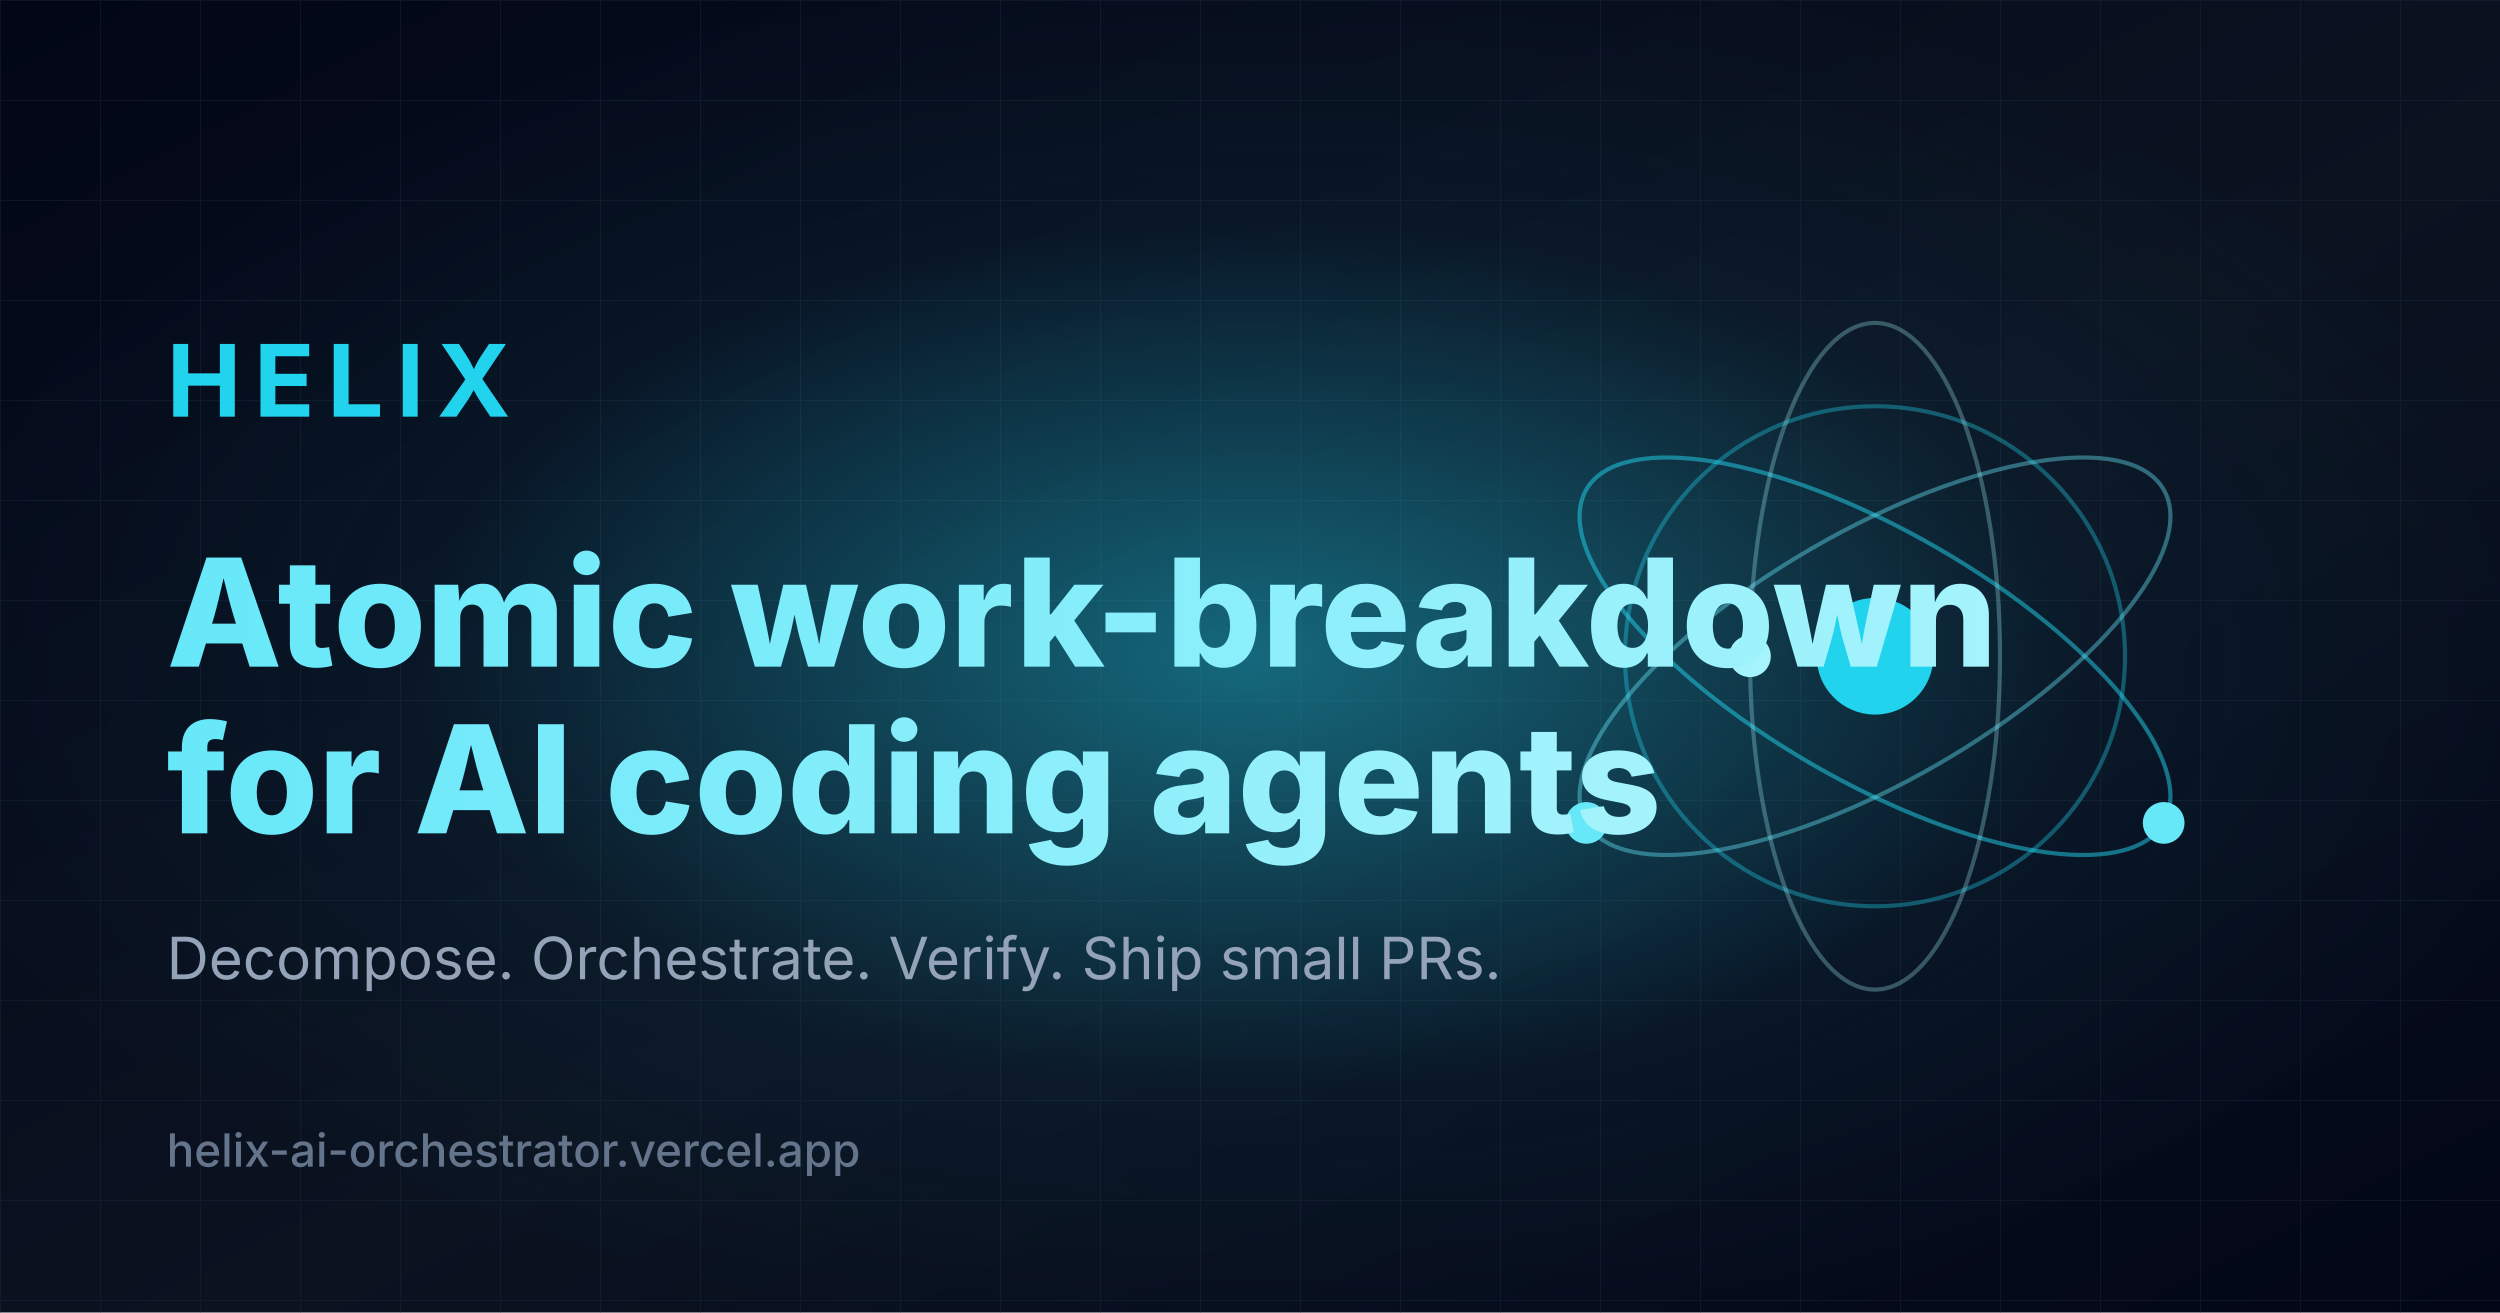
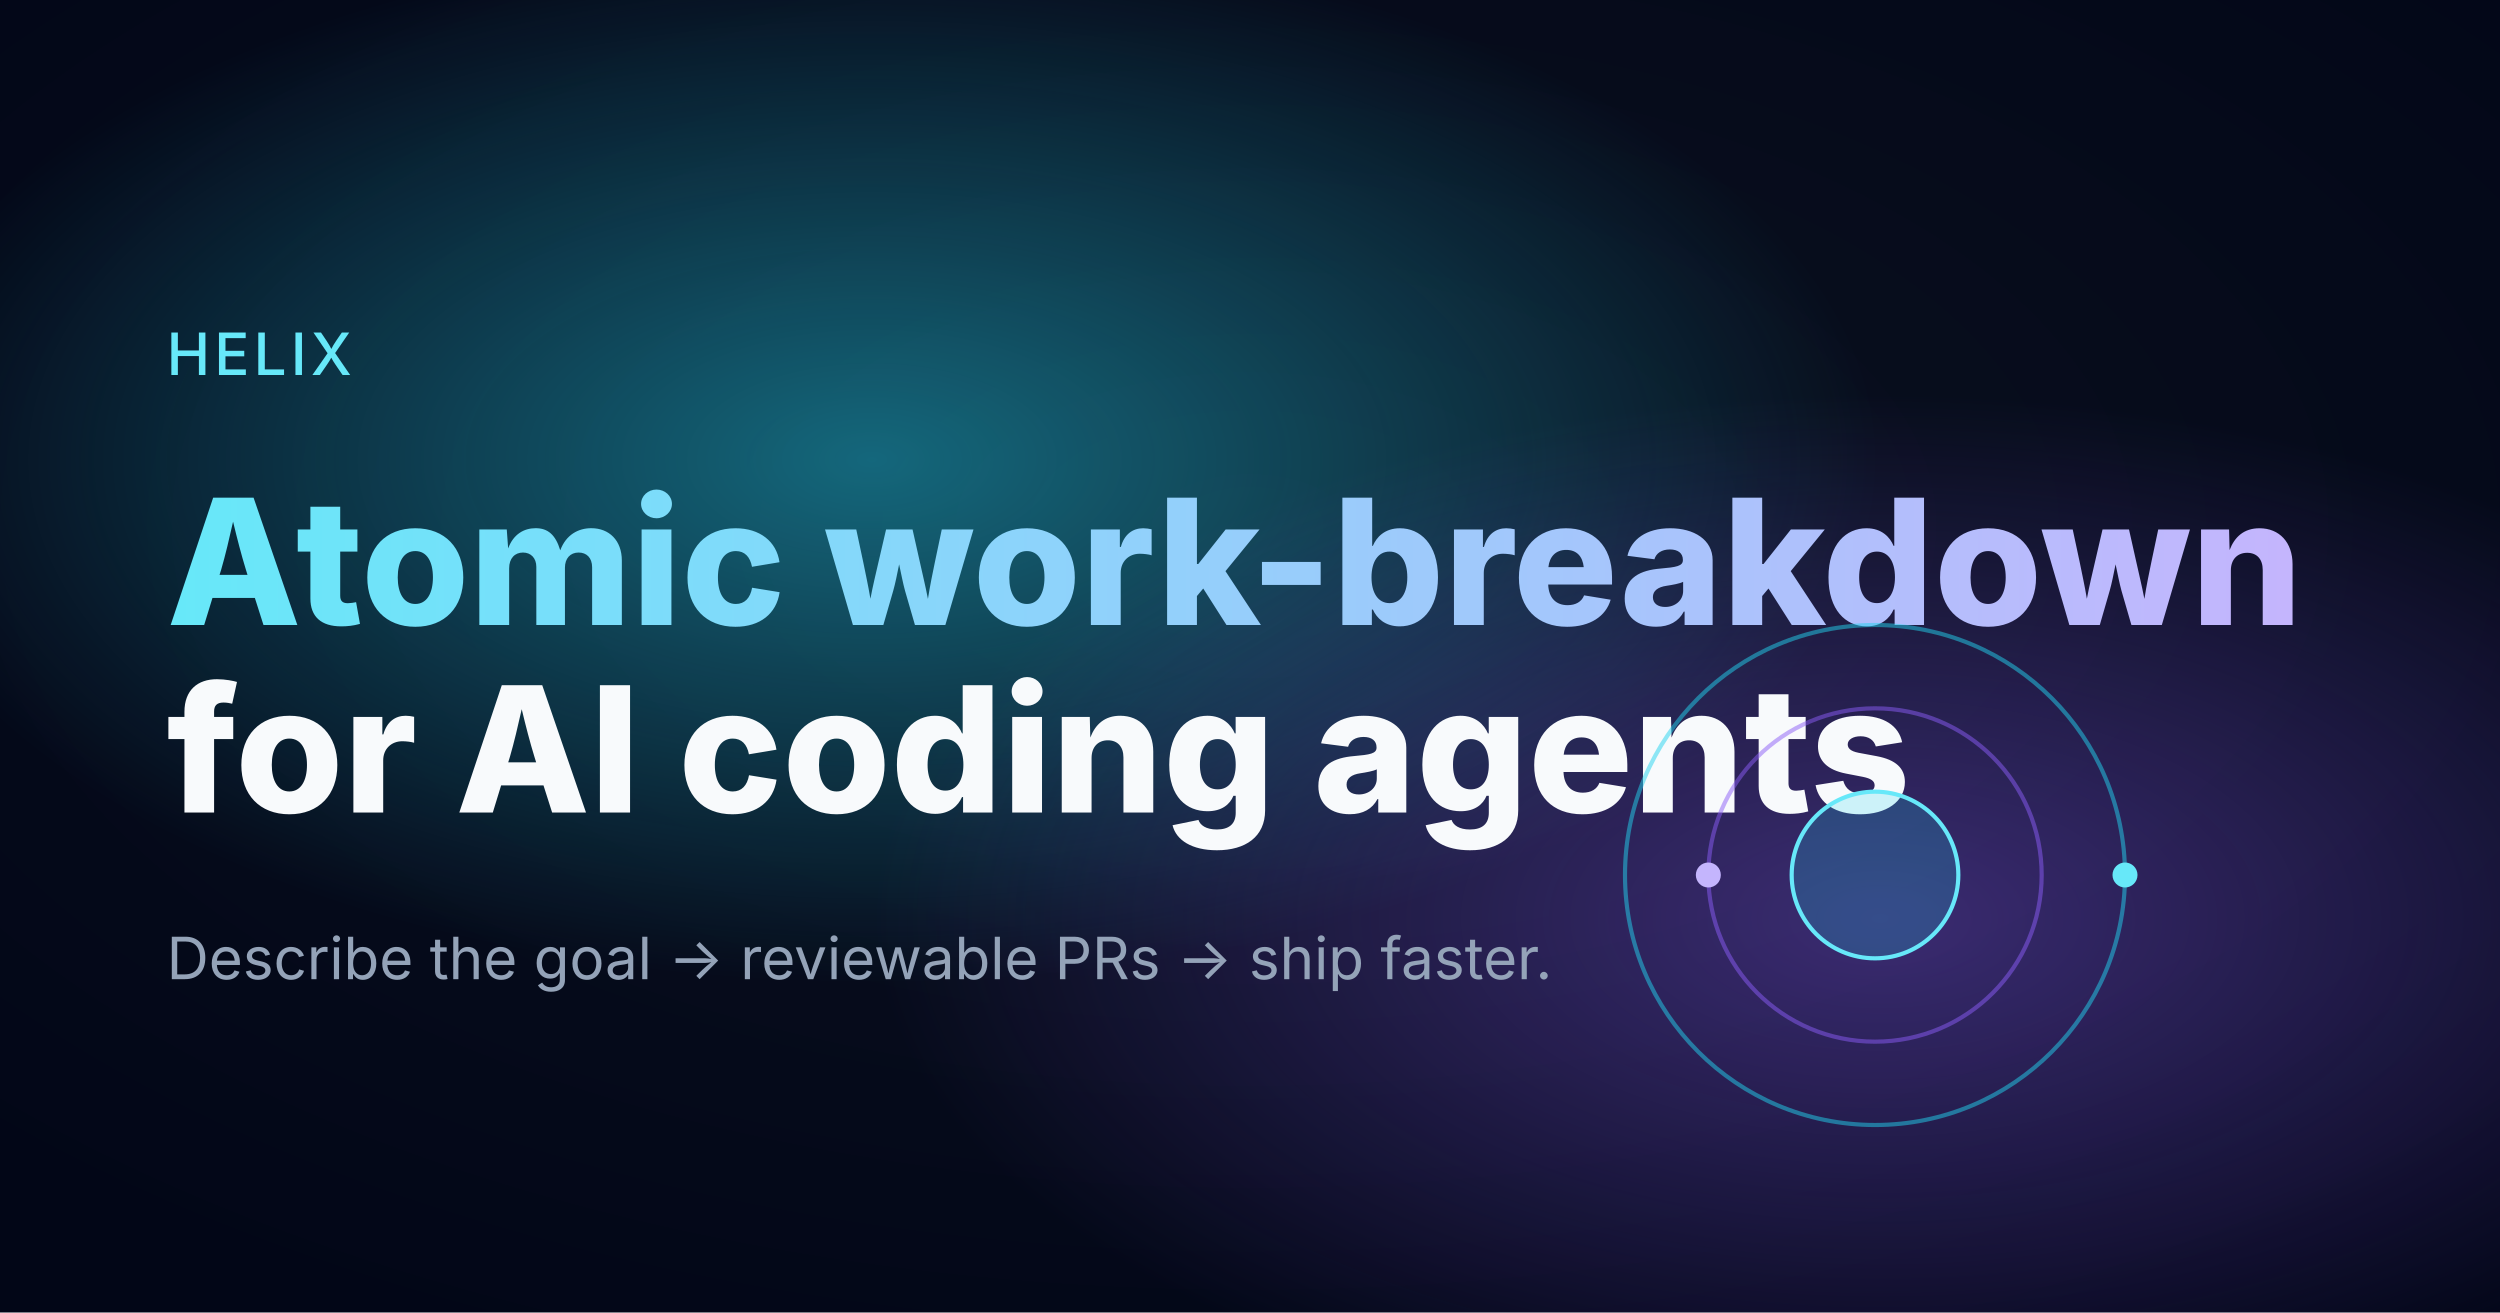
<svg xmlns="http://www.w3.org/2000/svg" viewBox="0 0 1200 630" width="1200" height="630">
  <defs>
-     <linearGradient id="bg" x1="0" y1="0" x2="1" y2="1">
-       <stop offset="0%" stop-color="#020617" />
-       <stop offset="55%" stop-color="#0b1220" />
+     <radialGradient id="og-bg" cx="50%" cy="40%" r="70%">
+       <stop offset="0%" stop-color="#0b1220" />
      <stop offset="100%" stop-color="#020617" />
-     </linearGradient>
-     <radialGradient id="glow" cx="50%" cy="50%" r="55%">
+     </radialGradient>
+     <radialGradient id="og-cyan" cx="35%" cy="35%" r="40%">
      <stop offset="0%" stop-color="#22d3ee" stop-opacity="0.45" />
-       <stop offset="60%" stop-color="#22d3ee" stop-opacity="0.05" />
      <stop offset="100%" stop-color="#22d3ee" stop-opacity="0" />
    </radialGradient>
-     <linearGradient id="text" x1="0" y1="0" x2="1" y2="0">
+     <radialGradient id="og-violet" cx="75%" cy="70%" r="40%">
+       <stop offset="0%" stop-color="#8b5cf6" stop-opacity="0.4" />
+       <stop offset="100%" stop-color="#8b5cf6" stop-opacity="0" />
+     </radialGradient>
+     <linearGradient id="og-text" x1="0%" y1="0%" x2="100%" y2="0%">
      <stop offset="0%" stop-color="#67e8f9" />
-       <stop offset="100%" stop-color="#a5f3fc" />
+       <stop offset="100%" stop-color="#c4b5fd" />
    </linearGradient>
-     <pattern id="grid" width="48" height="48" patternUnits="userSpaceOnUse">
-       <path d="M 48 0 L 0 0 0 48" fill="none" stroke="#1e293b" stroke-width="1" opacity="0.4" />
-     </pattern>
  </defs>
-   <rect width="1200" height="630" fill="url(#bg)" />
-   <rect width="1200" height="630" fill="url(#grid)" />
-   <rect width="1200" height="630" fill="url(#glow)" />
-   <g transform="translate(900, 315)">
-     <circle cx="0" cy="0" r="120" fill="none" stroke="#22d3ee" stroke-width="2" opacity="0.35" />
-     <ellipse cx="0" cy="0" rx="160" ry="60" fill="none" stroke="#22d3ee" stroke-width="2" opacity="0.5" transform="rotate(30)" />
-     <ellipse cx="0" cy="0" rx="160" ry="60" fill="none" stroke="#67e8f9" stroke-width="2" opacity="0.4" transform="rotate(-30)" />
-     <ellipse cx="0" cy="0" rx="160" ry="60" fill="none" stroke="#a5f3fc" stroke-width="2" opacity="0.3" transform="rotate(90)" />
-     <circle cx="0" cy="0" r="28" fill="#22d3ee" />
-     <circle cx="160" cy="0" r="10" fill="#67e8f9" transform="rotate(30)" />
-     <circle cx="-160" cy="0" r="10" fill="#67e8f9" transform="rotate(-30)" />
-     <circle cx="0" cy="60" r="10" fill="#a5f3fc" transform="rotate(90)" />
+   <rect width="1200" height="630" fill="url(#og-bg)" />
+   <rect width="1200" height="630" fill="url(#og-cyan)" />
+   <rect width="1200" height="630" fill="url(#og-violet)" />
+   <g transform="translate(80,180)">
+     <text x="0" y="0" font-family="Inter, system-ui, sans-serif" font-size="28" font-weight="500" fill="#67e8f9" letter-spacing="2">HELIX</text>
+     <text x="0" y="120" font-family="Inter, system-ui, sans-serif" font-size="84" font-weight="800" fill="url(#og-text)">Atomic work-breakdown</text>
+     <text x="0" y="210" font-family="Inter, system-ui, sans-serif" font-size="84" font-weight="800" fill="#f8fafc">for AI coding agents</text>
+     <text x="0" y="290" font-family="Inter, system-ui, sans-serif" font-size="28" fill="#94a3b8">Describe the goal → reviewable PRs → ship faster.</text>
  </g>
-   <g font-family="'Inter', 'Helvetica Neue', Arial, sans-serif" fill="#e2e8f0">
-     <text x="80" y="200" font-size="48" font-weight="700" fill="#22d3ee" letter-spacing="6">HELIX</text>
-     <text x="80" y="320" font-size="72" font-weight="800" fill="url(#text)">Atomic work-breakdown</text>
-     <text x="80" y="400" font-size="72" font-weight="800" fill="url(#text)">for AI coding agents</text>
-     <text x="80" y="470" font-size="28" font-weight="400" fill="#94a3b8">Decompose. Orchestrate. Verify. Ship small PRs.</text>
-     <text x="80" y="560" font-size="22" font-weight="500" fill="#64748b">helix-ai-orchestrator.vercel.app</text>
+   <g transform="translate(900,420)">
+     <circle cx="0" cy="0" r="120" fill="none" stroke="#22d3ee" stroke-opacity="0.5" stroke-width="2" />
+     <circle cx="0" cy="0" r="80" fill="none" stroke="#8b5cf6" stroke-opacity="0.5" stroke-width="2" />
+     <circle cx="0" cy="0" r="40" fill="#22d3ee" fill-opacity="0.2" stroke="#67e8f9" stroke-width="2" />
+     <circle cx="120" cy="0" r="6" fill="#67e8f9" />
+     <circle cx="-80" cy="0" r="6" fill="#c4b5fd" />
  </g>
</svg>
